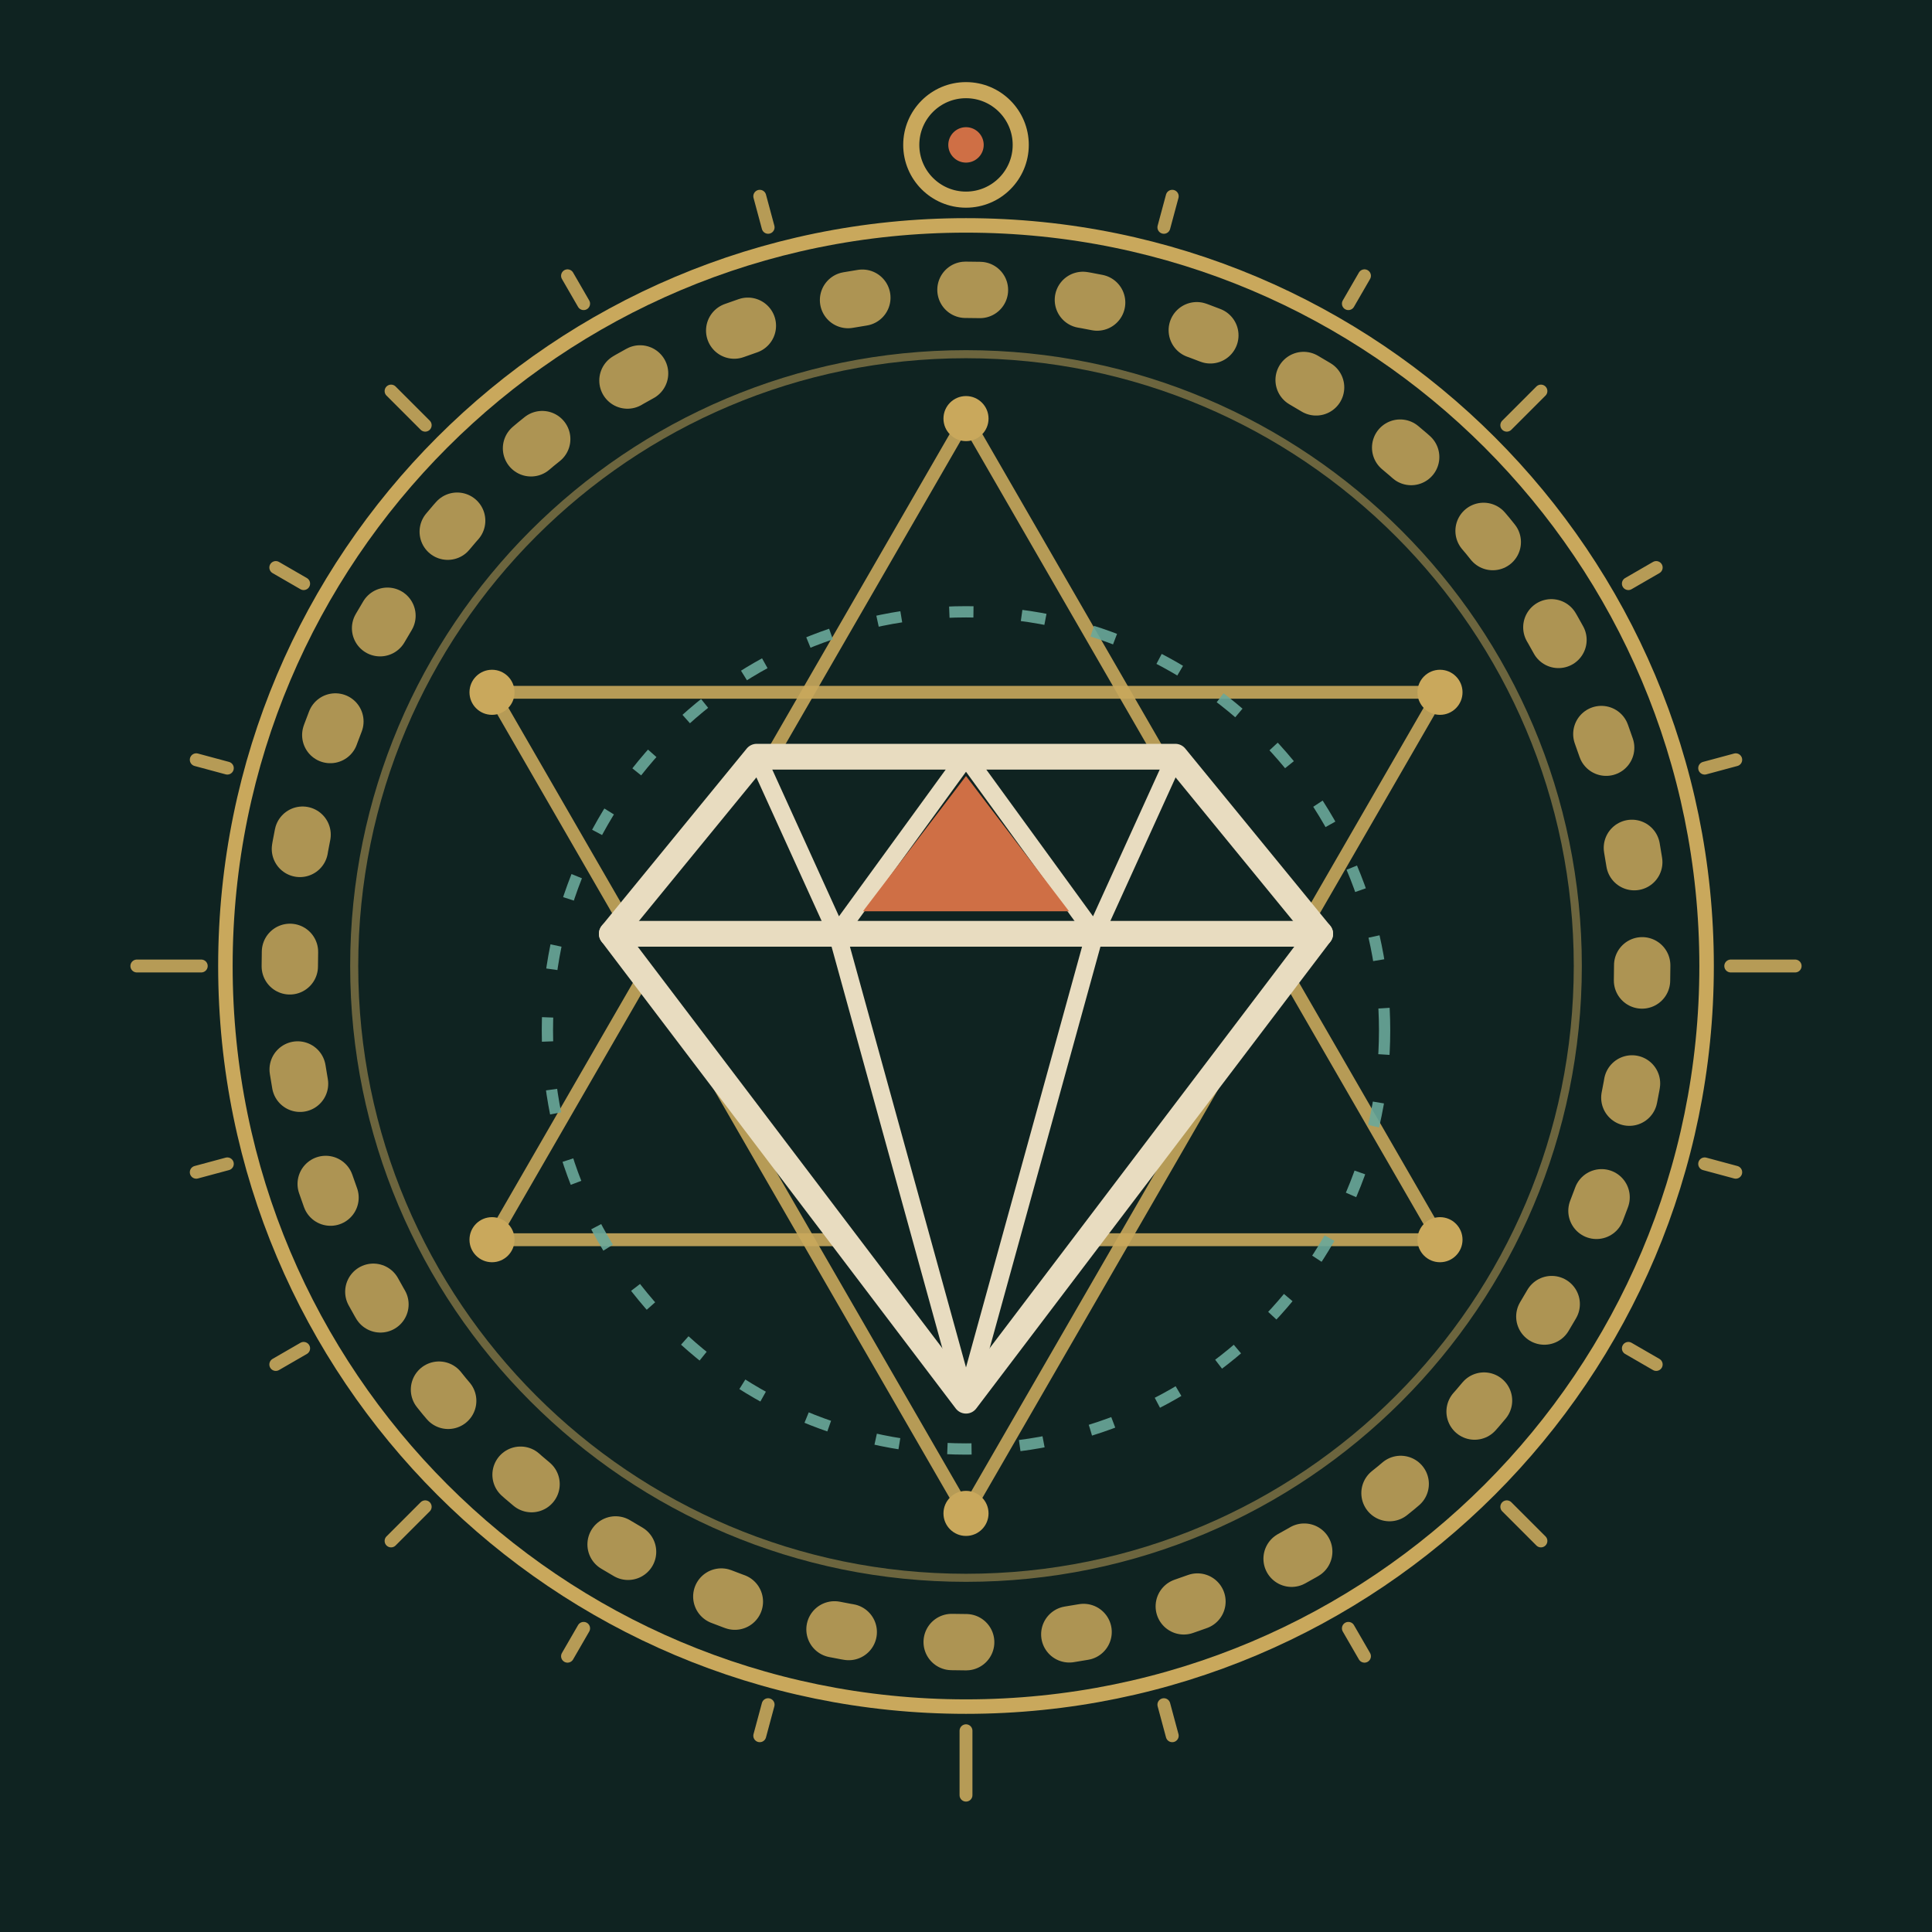
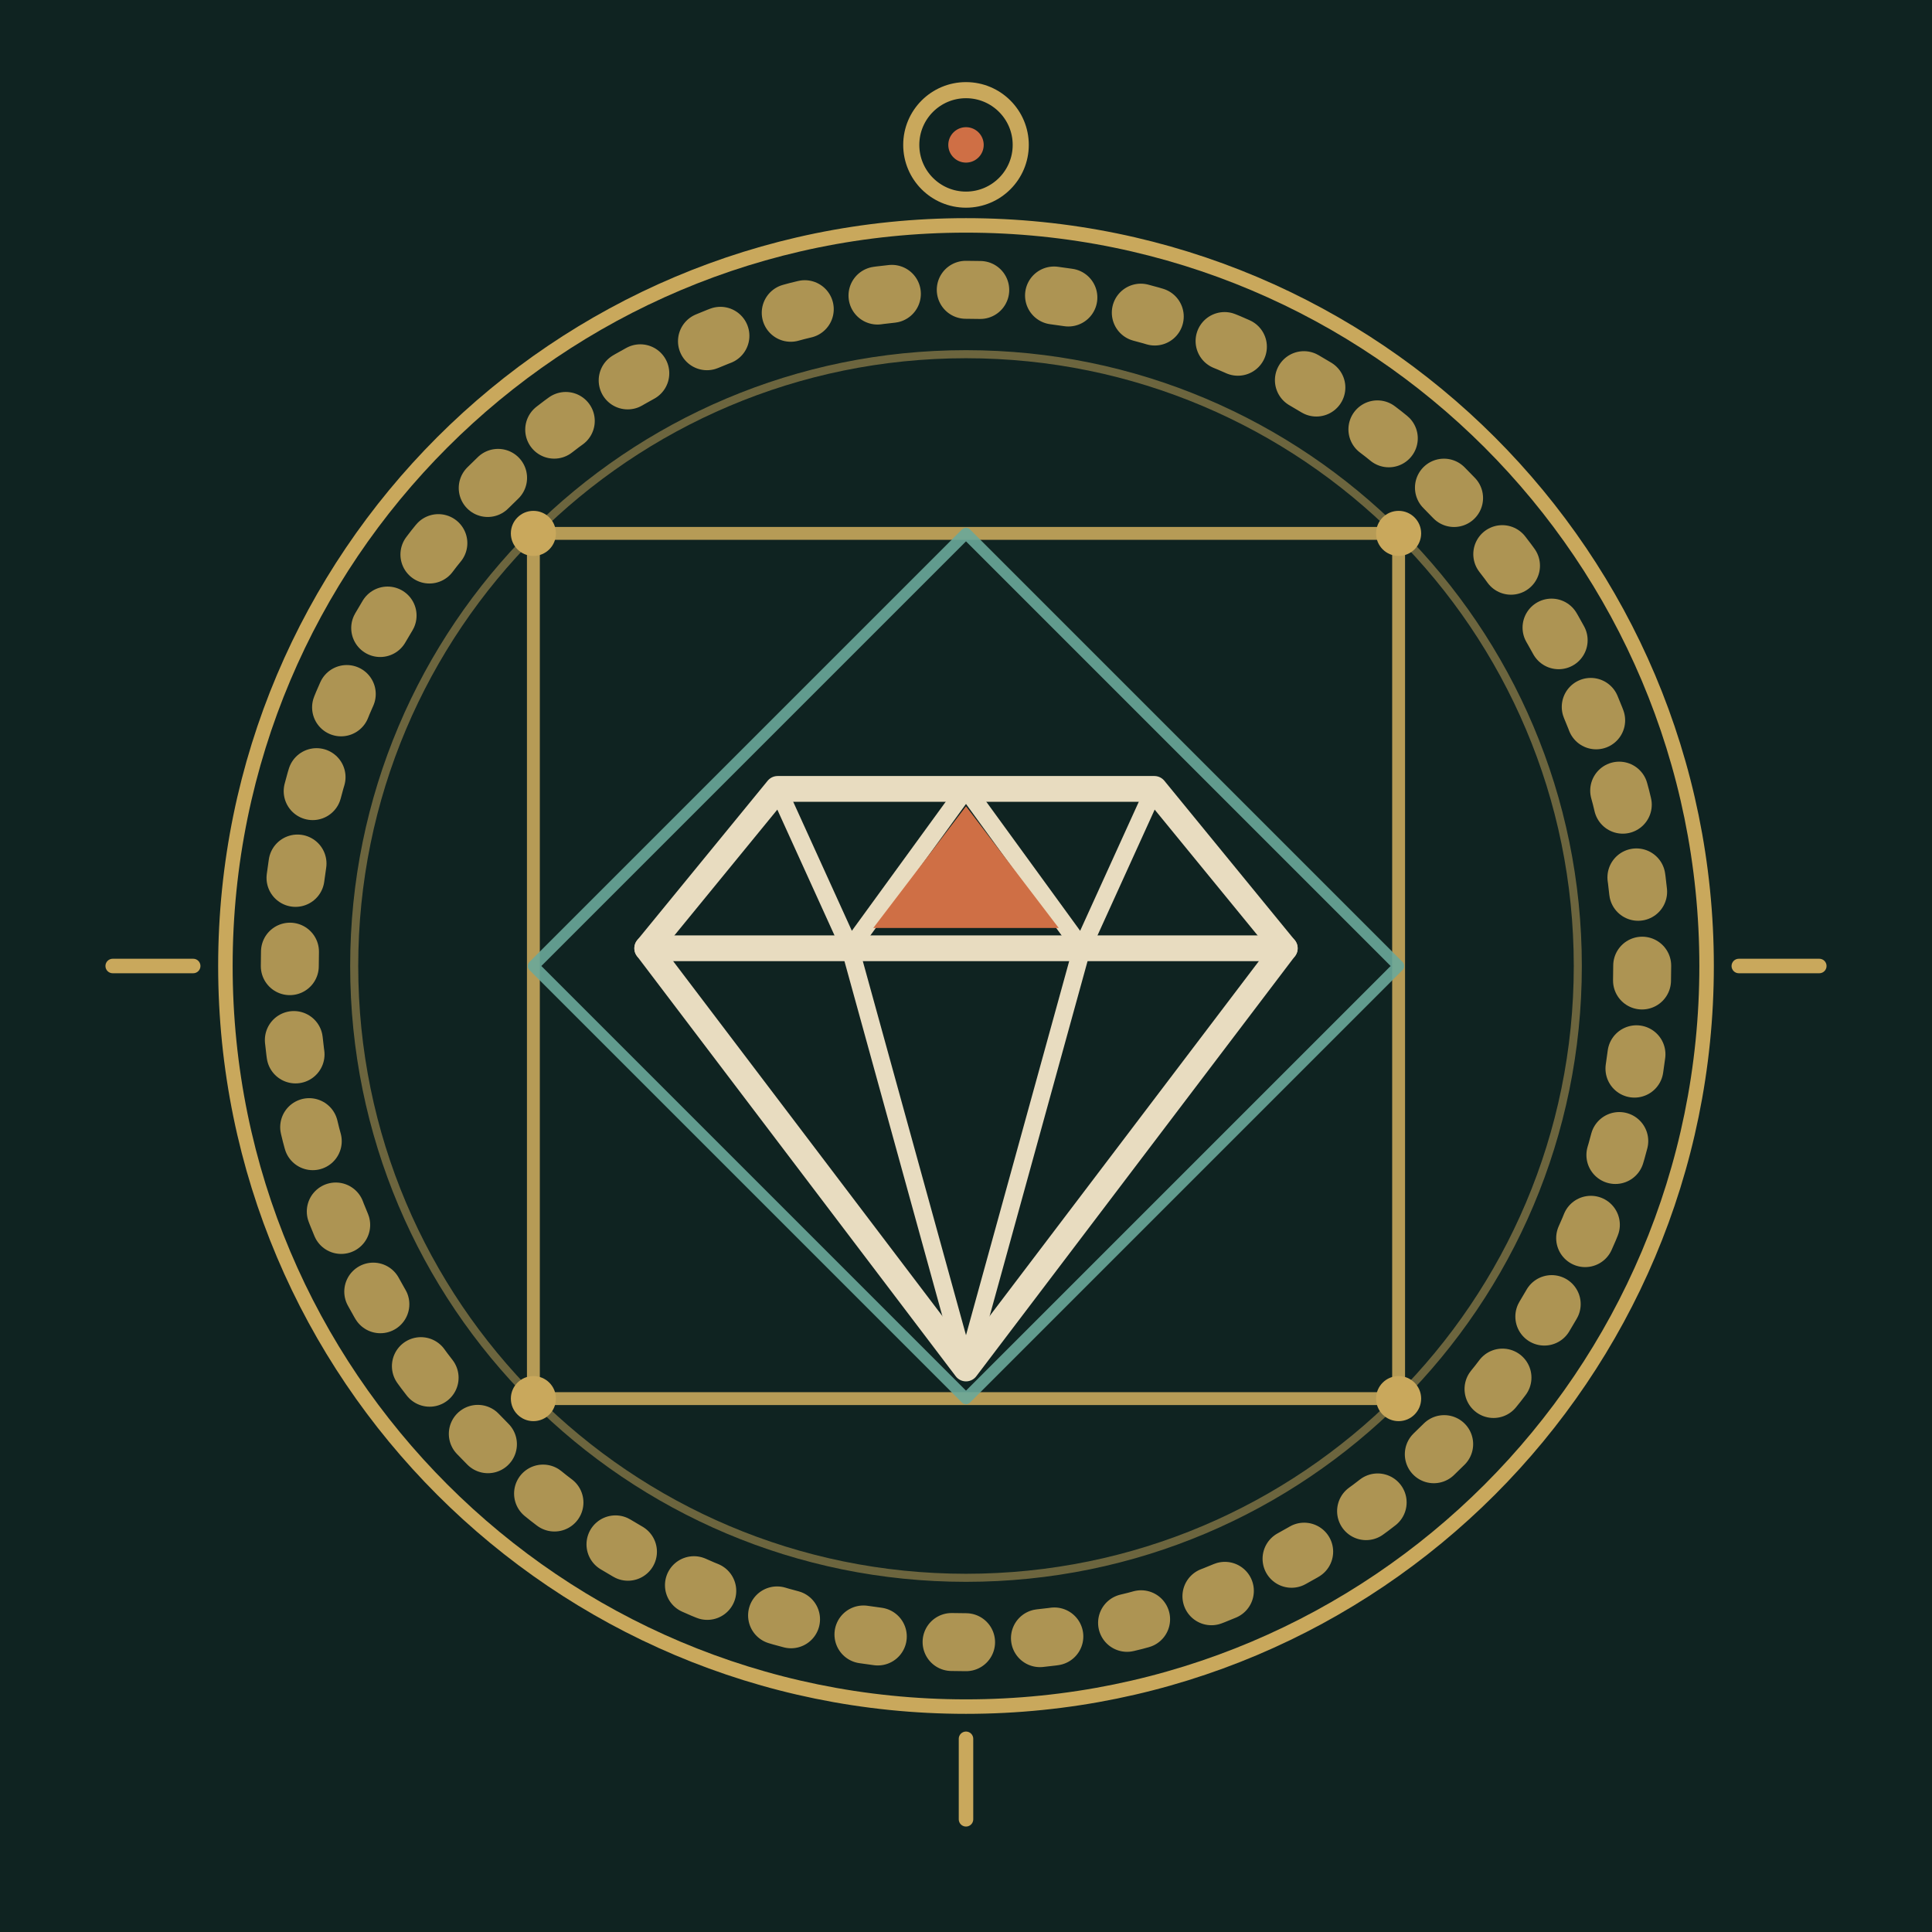
<svg xmlns="http://www.w3.org/2000/svg" width="1024" height="1024" viewBox="0 0 120 120">
  <rect x="0" y="0" width="120" height="120" fill="#0f2321" />
  <g fill="none" stroke="#c9a85c" stroke-linecap="round">
    <circle cx="60" cy="60" r="46" stroke-width=".9" />
-     <circle cx="60" cy="60" r="42" stroke-width="3.5" stroke-dasharray=".9 6.43" opacity=".85" />
+     <circle cx="60" cy="60" r="42" stroke-width="3.6" stroke-dasharray=".9 4.598" opacity=".85" />
    <circle cx="60" cy="60" r="38" stroke-width=".5" opacity=".5" />
-     <g stroke-width=".8" opacity=".9">
-       <path d="M72.29 14.12 L72.81 12.19" />
-       <path d="M83.75 18.86 L84.75 17.13" />
-       <path d="M93.59 26.41 L95.71 24.29" />
-       <path d="M101.14 36.25 L102.87 35.25" />
-       <path d="M105.88 47.71 L107.81 47.19" />
-       <path d="M107.50 60.00 L111.50 60.00" />
-       <path d="M105.88 72.29 L107.81 72.81" />
-       <path d="M101.14 83.75 L102.87 84.75" />
-       <path d="M93.59 93.59 L95.71 95.71" />
-       <path d="M83.75 101.14 L84.75 102.87" />
-       <path d="M72.29 105.88 L72.81 107.81" />
-       <path d="M60.00 107.50 L60.00 111.50" />
-       <path d="M47.71 105.88 L47.19 107.81" />
-       <path d="M36.25 101.14 L35.25 102.87" />
-       <path d="M26.41 93.59 L24.29 95.71" />
-       <path d="M18.86 83.75 L17.13 84.75" />
-       <path d="M14.12 72.29 L12.19 72.81" />
-       <path d="M12.50 60.00 L8.50 60.00" />
-       <path d="M14.12 47.71 L12.19 47.19" />
-       <path d="M18.86 36.25 L17.13 35.25" />
-       <path d="M26.41 26.41 L24.29 24.29" />
-       <path d="M36.25 18.86 L35.25 17.13" />
-       <path d="M47.71 14.12 L47.19 12.19" />
-     </g>
-     <polygon points="60.00,26.00 89.44,77.00 30.56,77.00" stroke-width=".8" stroke-linejoin="round" opacity=".9" />
-     <polygon points="60.00,94.00 89.44,43.00 30.56,43.00" stroke-width=".8" stroke-linejoin="round" opacity=".9" />
+     <path d="M108 60 H113 M60 108 V113 M12 60 H7" stroke-width=".9" />
  </g>
+   <rect x="33.13" y="33.13" width="53.74" height="53.74" fill="none" stroke="#c9a85c" stroke-width=".8" stroke-linejoin="round" opacity=".9" />
  <g fill="#c9a85c">
-     <circle cx="60.00" cy="26.00" r="1.4" />
-     <circle cx="89.44" cy="77.00" r="1.4" />
-     <circle cx="30.56" cy="77.00" r="1.4" />
-     <circle cx="60.00" cy="94.00" r="1.4" />
-     <circle cx="89.44" cy="43.00" r="1.4" />
-     <circle cx="30.56" cy="43.00" r="1.4" />
+     <circle cx="33.13" cy="33.13" r="1.4" />
+     <circle cx="86.87" cy="33.13" r="1.4" />
+     <circle cx="33.13" cy="86.87" r="1.4" />
+     <circle cx="86.87" cy="86.87" r="1.4" />
  </g>
+   <path d="M60 33.13 L86.87 60 L60 86.87 L33.13 60 Z" fill="none" stroke="#6aa89a" stroke-width=".7" stroke-linejoin="round" opacity=".9" />
  <circle cx="60" cy="9" r="3.4" fill="#0f2321" stroke="#c9a85c" stroke-width="1" />
  <circle cx="60" cy="9" r="1.1" fill="#cf6f45" />
-   <circle cx="60" cy="64" r="26" fill="none" stroke="#6aa89a" stroke-width=".7" stroke-dasharray="1.5 3" opacity=".9" />
  <g fill="none" stroke="#e8dcc0" stroke-width="1.6" stroke-linecap="round" stroke-linejoin="round">
-     <path d="M47 47 H73 L82 58 L60 87 L38 58 Z" fill="#0f2321" />
-     <path d="M38 58 H82" />
-     <path d="M47 47 L52 58 L60 47 L68 58 L73 47 M52 58 L60 87 L68 58" stroke-width="1.1" />
+     <path d="M48.3 49 H71.7 L79.8 58.9 L60 85 L40.2 58.9 Z" fill="#0f2321" />
+     <path d="M40.2 58.9 H79.8" />
+     <path d="M48.3 49 L52.8 58.9 L60 49 L67.2 58.9 L71.7 49 M52.8 58.9 L60 85 L67.2 58.9" stroke-width="1.1" />
  </g>
-   <path d="M53.6 56.6 L60 48.2 L66.4 56.6 Z" fill="#cf6f45" />
+   <path d="M54.24 57.64 L60 50.08 L65.76 57.64 Z" fill="#cf6f45" />
</svg>
